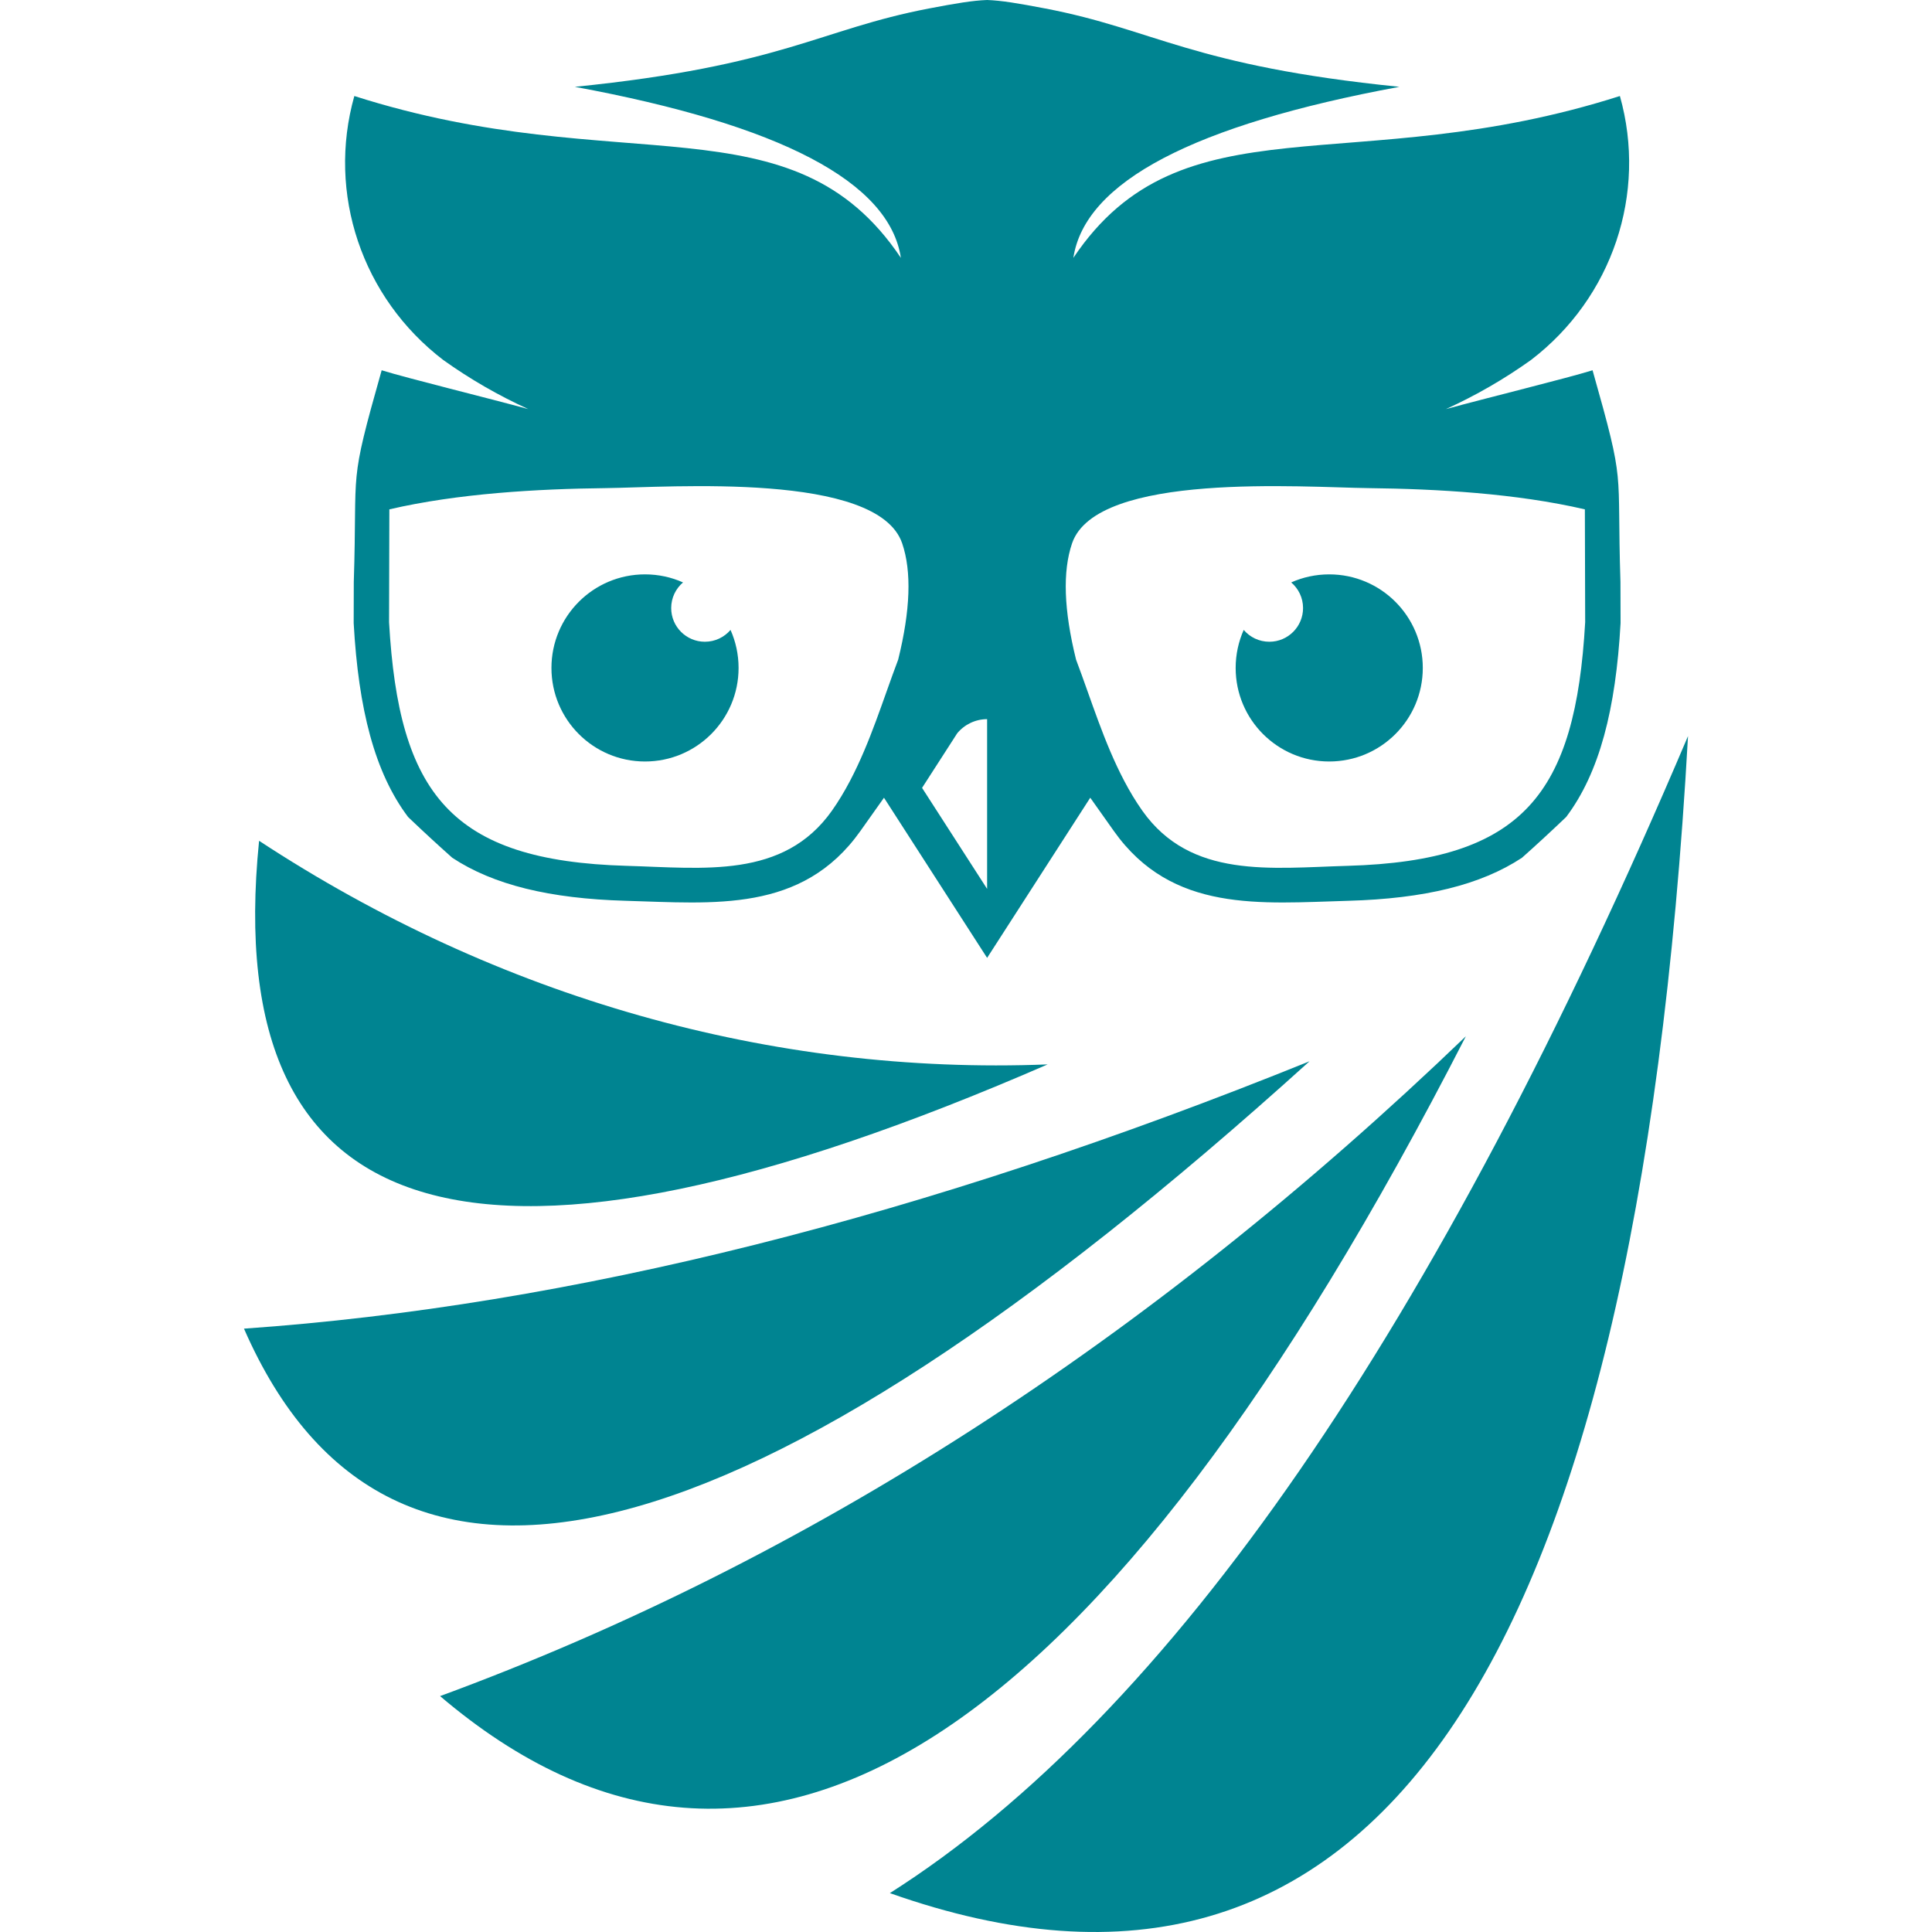
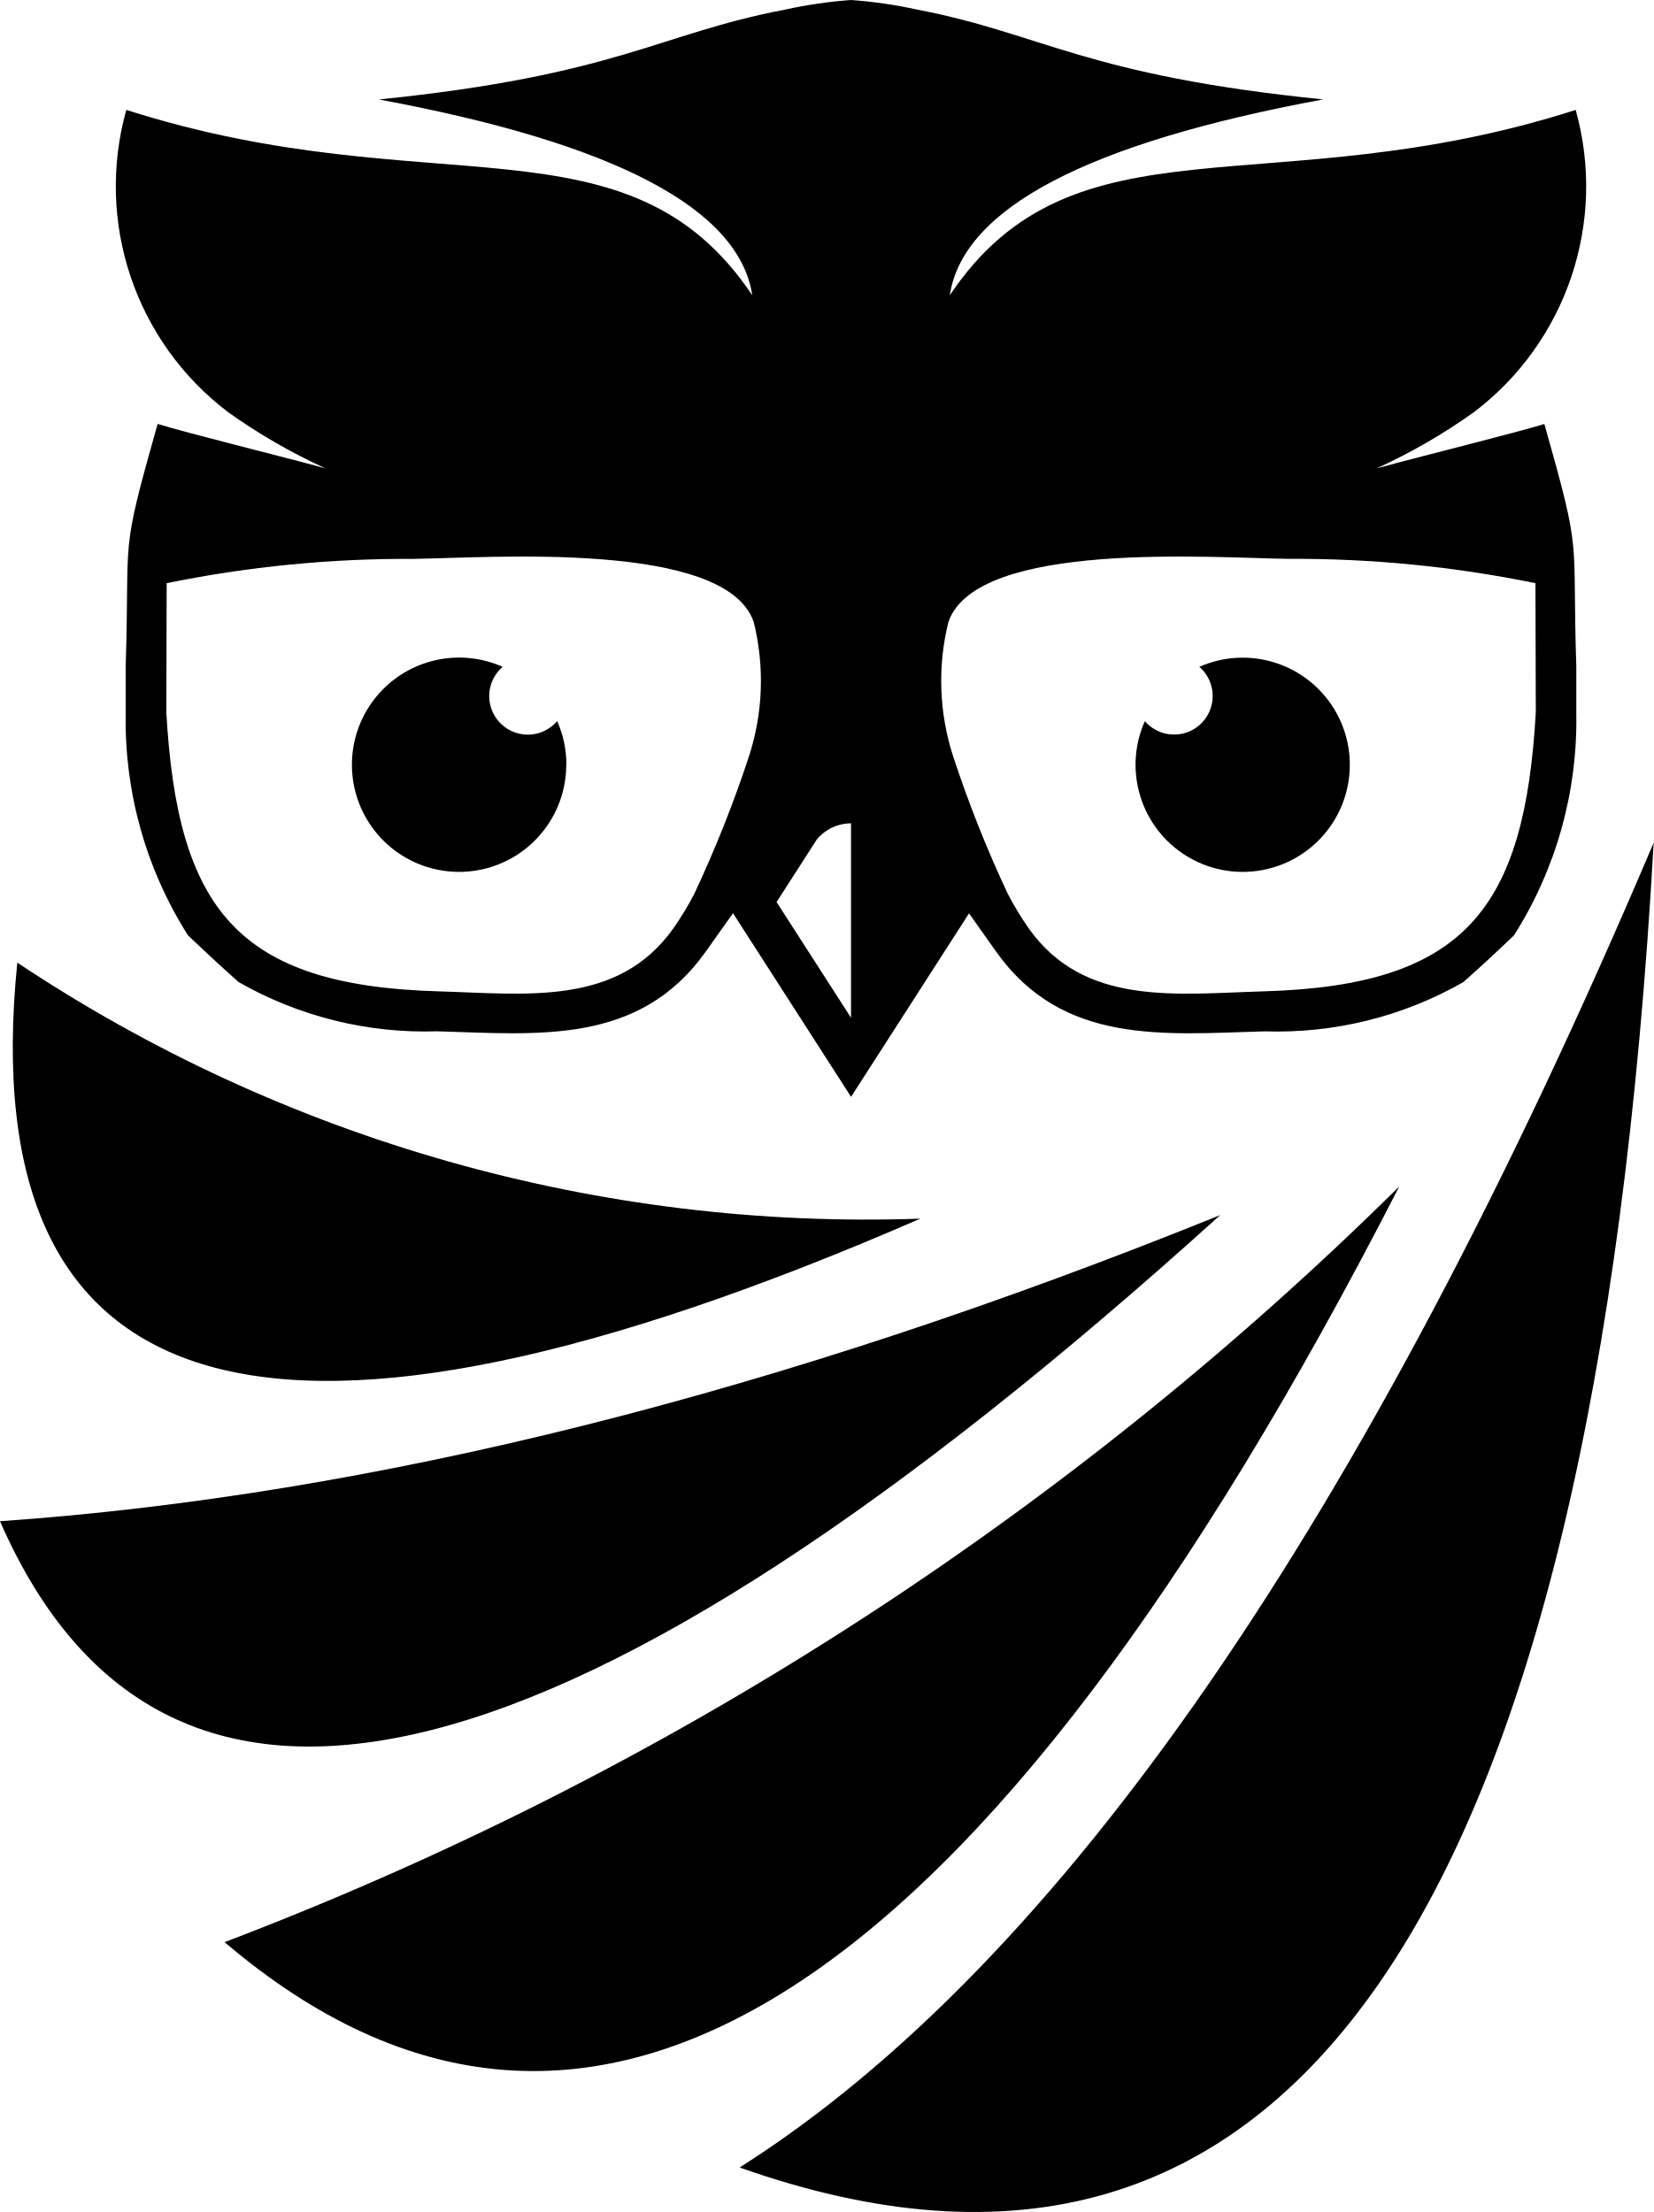
- <svg xmlns="http://www.w3.org/2000/svg" height="236.842" viewBox="0 0 236.842 236.842" width="236.842">
-   <clipPath id="a">
-     <path d="m0 480h480v-480h-480z" />
-   </clipPath>
-   <g clip-path="url(#a)" fill="#008491" fill-rule="evenodd" transform="matrix(1.333333 0 0 -1.333333 -201.5788 438.4207)">
-     <path d="m0 0c-35.325-14.296-67.982-22.491-97.97-24.584 13.375-30.59 46.032-22.395 97.97 24.584" transform="translate(271.5859 231.2412)" />
-     <path d="m0 0c-29.203-28.062-60.641-48.285-94.313-60.666 29.352-24.981 60.79-4.76 94.313 60.666" transform="translate(285.958 233.5391)" />
-     <path d="m0 0c-23.159-54.568-47.62-90.029-73.383-106.382 44.083-15.602 68.544 19.859 73.383 106.382" transform="translate(306.3838 261.1411)" />
-     <path d="m0 0c-3.67-36.339 20.496-43.192 72.499-20.559-25.378-1-50.494 6.12-72.499 20.559" transform="translate(175.0049 251.5107)" />
-     <path d="m0 0c6.022.07 25.04 1.526 27.3-5.072.883-2.578.761-6.144-.365-10.694-1.413-3.739-2.561-7.598-4.428-11.149-.5-.952-1.052-1.879-1.674-2.758-4.453-6.276-11.794-5.254-18.858-5.055-16.191.461-20.955 6.642-21.85 22.4l.027 10.376c6.304 1.467 13.619 1.88 19.848 1.952m25.629-28.465 9.482-14.725 9.483 14.725c.677-.952 1.399-1.975 2.174-3.068 5.347-7.54 13.466-6.638 21.571-6.408 6.986.198 12.168 1.461 15.949 3.957 1.286 1.144 2.573 2.33 3.862 3.558l.204.194c3.063 4.072 4.556 9.896 4.998 17.817l-.011 3.789c-.348 10.86.521 8.562-2.564 19.462-2.406-.746-9.803-2.562-13.48-3.569 2.747 1.25 5.365 2.761 7.818 4.513 7.478 5.72 10.704 15.302 8.175 24.271-24.564-7.843-40.251.028-50.25-14.88 1.062 6.985 11.054 12.227 29.977 15.725-19.14 1.933-22.475 5.277-32.574 7.206-2.454.469-3.985.728-5.332.777-1.345-.049-2.878-.308-5.332-.777-10.098-1.929-13.433-5.273-32.573-7.206 18.923-3.498 28.915-8.74 29.977-15.725-9.999 14.908-25.685 7.037-50.251 14.88-2.529-8.969.698-18.551 8.176-24.271 2.453-1.752 5.071-3.263 7.818-4.513-3.677 1.007-11.074 2.823-13.481 3.569-3.084-10.9-2.216-8.602-2.563-19.462l-.01-3.789c.441-7.921 1.934-13.745 4.998-17.817l.203-.194c1.288-1.228 2.576-2.414 3.862-3.558 3.781-2.496 8.963-3.759 15.949-3.957 8.105-.23 16.223-1.132 21.571 6.408.775 1.093 1.498 2.116 2.174 3.068m6.285 5.228-2.784-4.322 5.981-9.287v15.605c-1.08-.002-2.084-.491-2.753-1.304zm38.309 23.237c-6.023.07-25.04 1.526-27.3-5.072-.883-2.578-.762-6.144.365-10.694 1.413-3.739 2.561-7.598 4.428-11.149.5-.952 1.053-1.879 1.675-2.758 4.452-6.276 11.794-5.254 18.857-5.055 16.19.461 20.954 6.642 21.85 22.4l-.028 10.376c-6.303 1.467-13.619 1.88-19.847 1.952" transform="translate(206.8301 283.9365)" />
-     <path d="m0 0c-.475-1.069-.74-2.251-.74-3.497 0-4.75 3.851-8.6 8.602-8.6s8.603 3.85 8.603 8.6c0 4.753-3.852 8.604-8.603 8.604-1.245 0-2.426-.265-3.495-.74.666-.568 1.089-1.413 1.089-2.357 0-1.711-1.388-3.098-3.098-3.098-.944 0-1.791.422-2.358 1.088" transform="translate(265.5332 270.8999)" />
-     <path d="m0 0c0 1.246-.266 2.428-.74 3.497-.568-.666-1.414-1.088-2.358-1.088-1.711 0-3.098 1.386-3.098 3.097 0 .944.422 1.79 1.088 2.357-1.068.476-2.249.741-3.495.741-4.751 0-8.602-3.851-8.602-8.604 0-4.75 3.851-8.601 8.602-8.601 4.751 0 8.603 3.851 8.603 8.601" transform="translate(219.0903 267.4033)" />
+ <svg xmlns="http://www.w3.org/2000/svg" height="50.64" viewBox="0 0 37.851 50.64" width="37.851">
+   <g fill-rule="evenodd">
+     <path d="m27.93 96.146q-15.106 6.114-27.93 7.009 5.719 13.081 27.93-7.009" transform="translate(0 -68.329)" />
+     <path d="m44.652 93.882a77.328 77.328 0 0 1 -26.888 17.3q12.552 10.683 26.888-17.3" transform="translate(-12.624 -66.72)" />
+     <path d="m79.435 66.683q-9.9 23.335-20.921 30.329 18.852 6.671 20.921-30.329" transform="translate(-41.584 -47.391)" />
+     <path d="m1.114 76.174q-1.57 15.54 20.669 5.861a35.05 35.05 0 0 1 -20.669-5.861" transform="translate(-.718 -54.136)" />
+     <path d="m15.978 12.794c1.717-.02 7.139-.435 7.783 1.446a5.6 5.6 0 0 1 -.1 3.049 27.94 27.94 0 0 1 -1.263 3.179 6.975 6.975 0 0 1 -.477.786c-1.27 1.789-3.362 1.5-5.376 1.441-4.616-.131-5.974-1.893-6.229-6.386l.008-2.958a27.436 27.436 0 0 1 5.658-.556m7.307 8.115 2.7 4.2 2.7-4.2.619.874c1.524 2.149 3.839 1.892 6.15 1.827a8.6 8.6 0 0 0 4.547-1.128q.55-.489 1.1-1.015l.058-.055a9.188 9.188 0 0 0 1.426-5.079v-1.08c-.1-3.1.148-2.441-.731-5.548-.686.212-2.795.73-3.843 1.018a13.365 13.365 0 0 0 2.229-1.287 6.489 6.489 0 0 0 2.331-6.92c-7 2.236-11.476-.008-14.326 4.242q.454-2.987 8.546-4.483c-5.456-.551-6.407-1.5-9.286-2.055a10.68 10.68 0 0 0 -1.521-.221 10.689 10.689 0 0 0 -1.52.222c-2.879.55-3.83 1.5-9.286 2.055q8.092 1.5 8.546 4.483c-2.851-4.252-7.328-2.008-14.328-4.244a6.487 6.487 0 0 0 2.331 6.92 13.351 13.351 0 0 0 2.229 1.287c-1.048-.287-3.157-.805-3.843-1.018-.88 3.107-.632 2.452-.731 5.548v1.08a9.188 9.188 0 0 0 1.425 5.079l.058.055q.552.526 1.1 1.015a8.6 8.6 0 0 0 4.546 1.128c2.311.066 4.625.323 6.15-1.827l.62-.874m1.792-1.491-.793 1.233 1.704 2.649v-4.451a1.018 1.018 0 0 0 -.785.372zm10.923-6.624c-1.717-.02-7.139-.435-7.783 1.446a5.6 5.6 0 0 0 .1 3.049 27.832 27.832 0 0 0 1.262 3.179 6.973 6.973 0 0 0 .477.786c1.27 1.789 3.362 1.5 5.377 1.441 4.616-.131 5.973-1.893 6.229-6.386l-.008-2.958a27.428 27.428 0 0 0 -5.654-.557" transform="translate(-6.509)" />
+     <path d="m90.052 53.492a2.452 2.452 0 1 0 1.248-1.245.883.883 0 1 1 -1.246 1.245" transform="translate(-63.848 -36.981)" />
+     <path d="m32.759 54.489a2.447 2.447 0 0 0 -.211-1 .883.883 0 1 1 -1.248-1.242 2.453 2.453 0 1 0 1.456 2.242" transform="translate(-19.795 -36.981)" />
  </g>
</svg>
